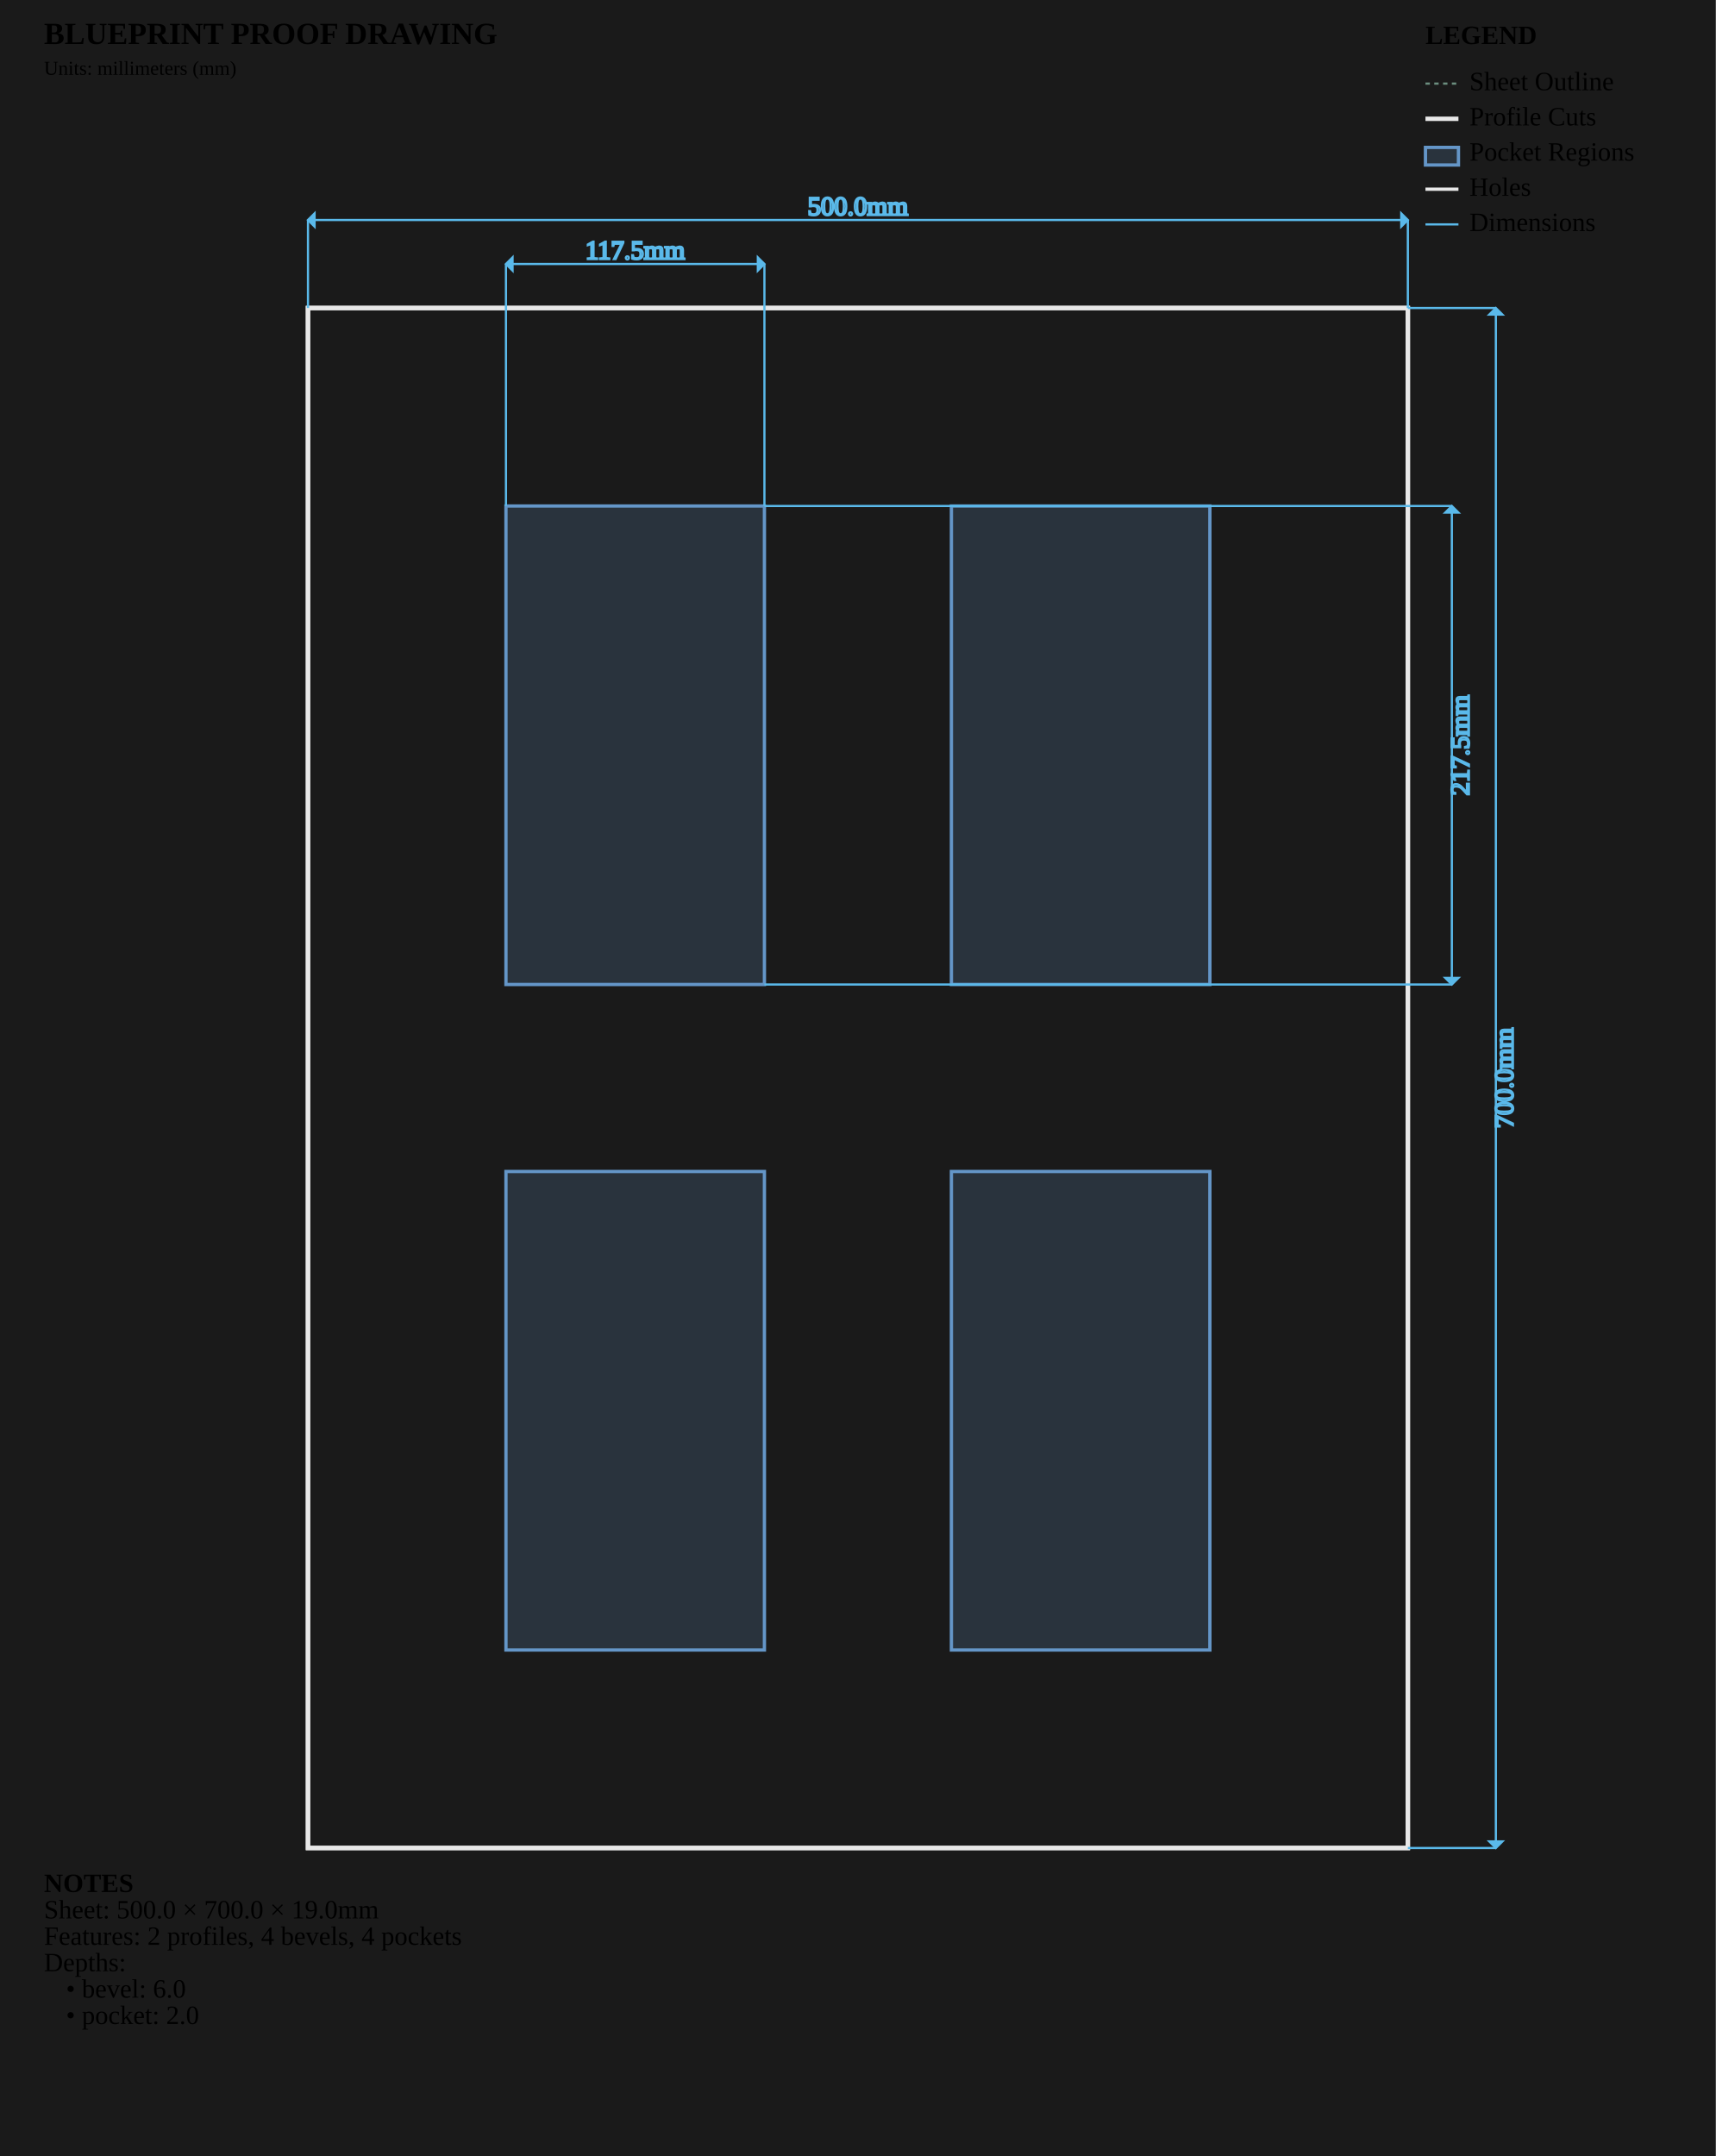
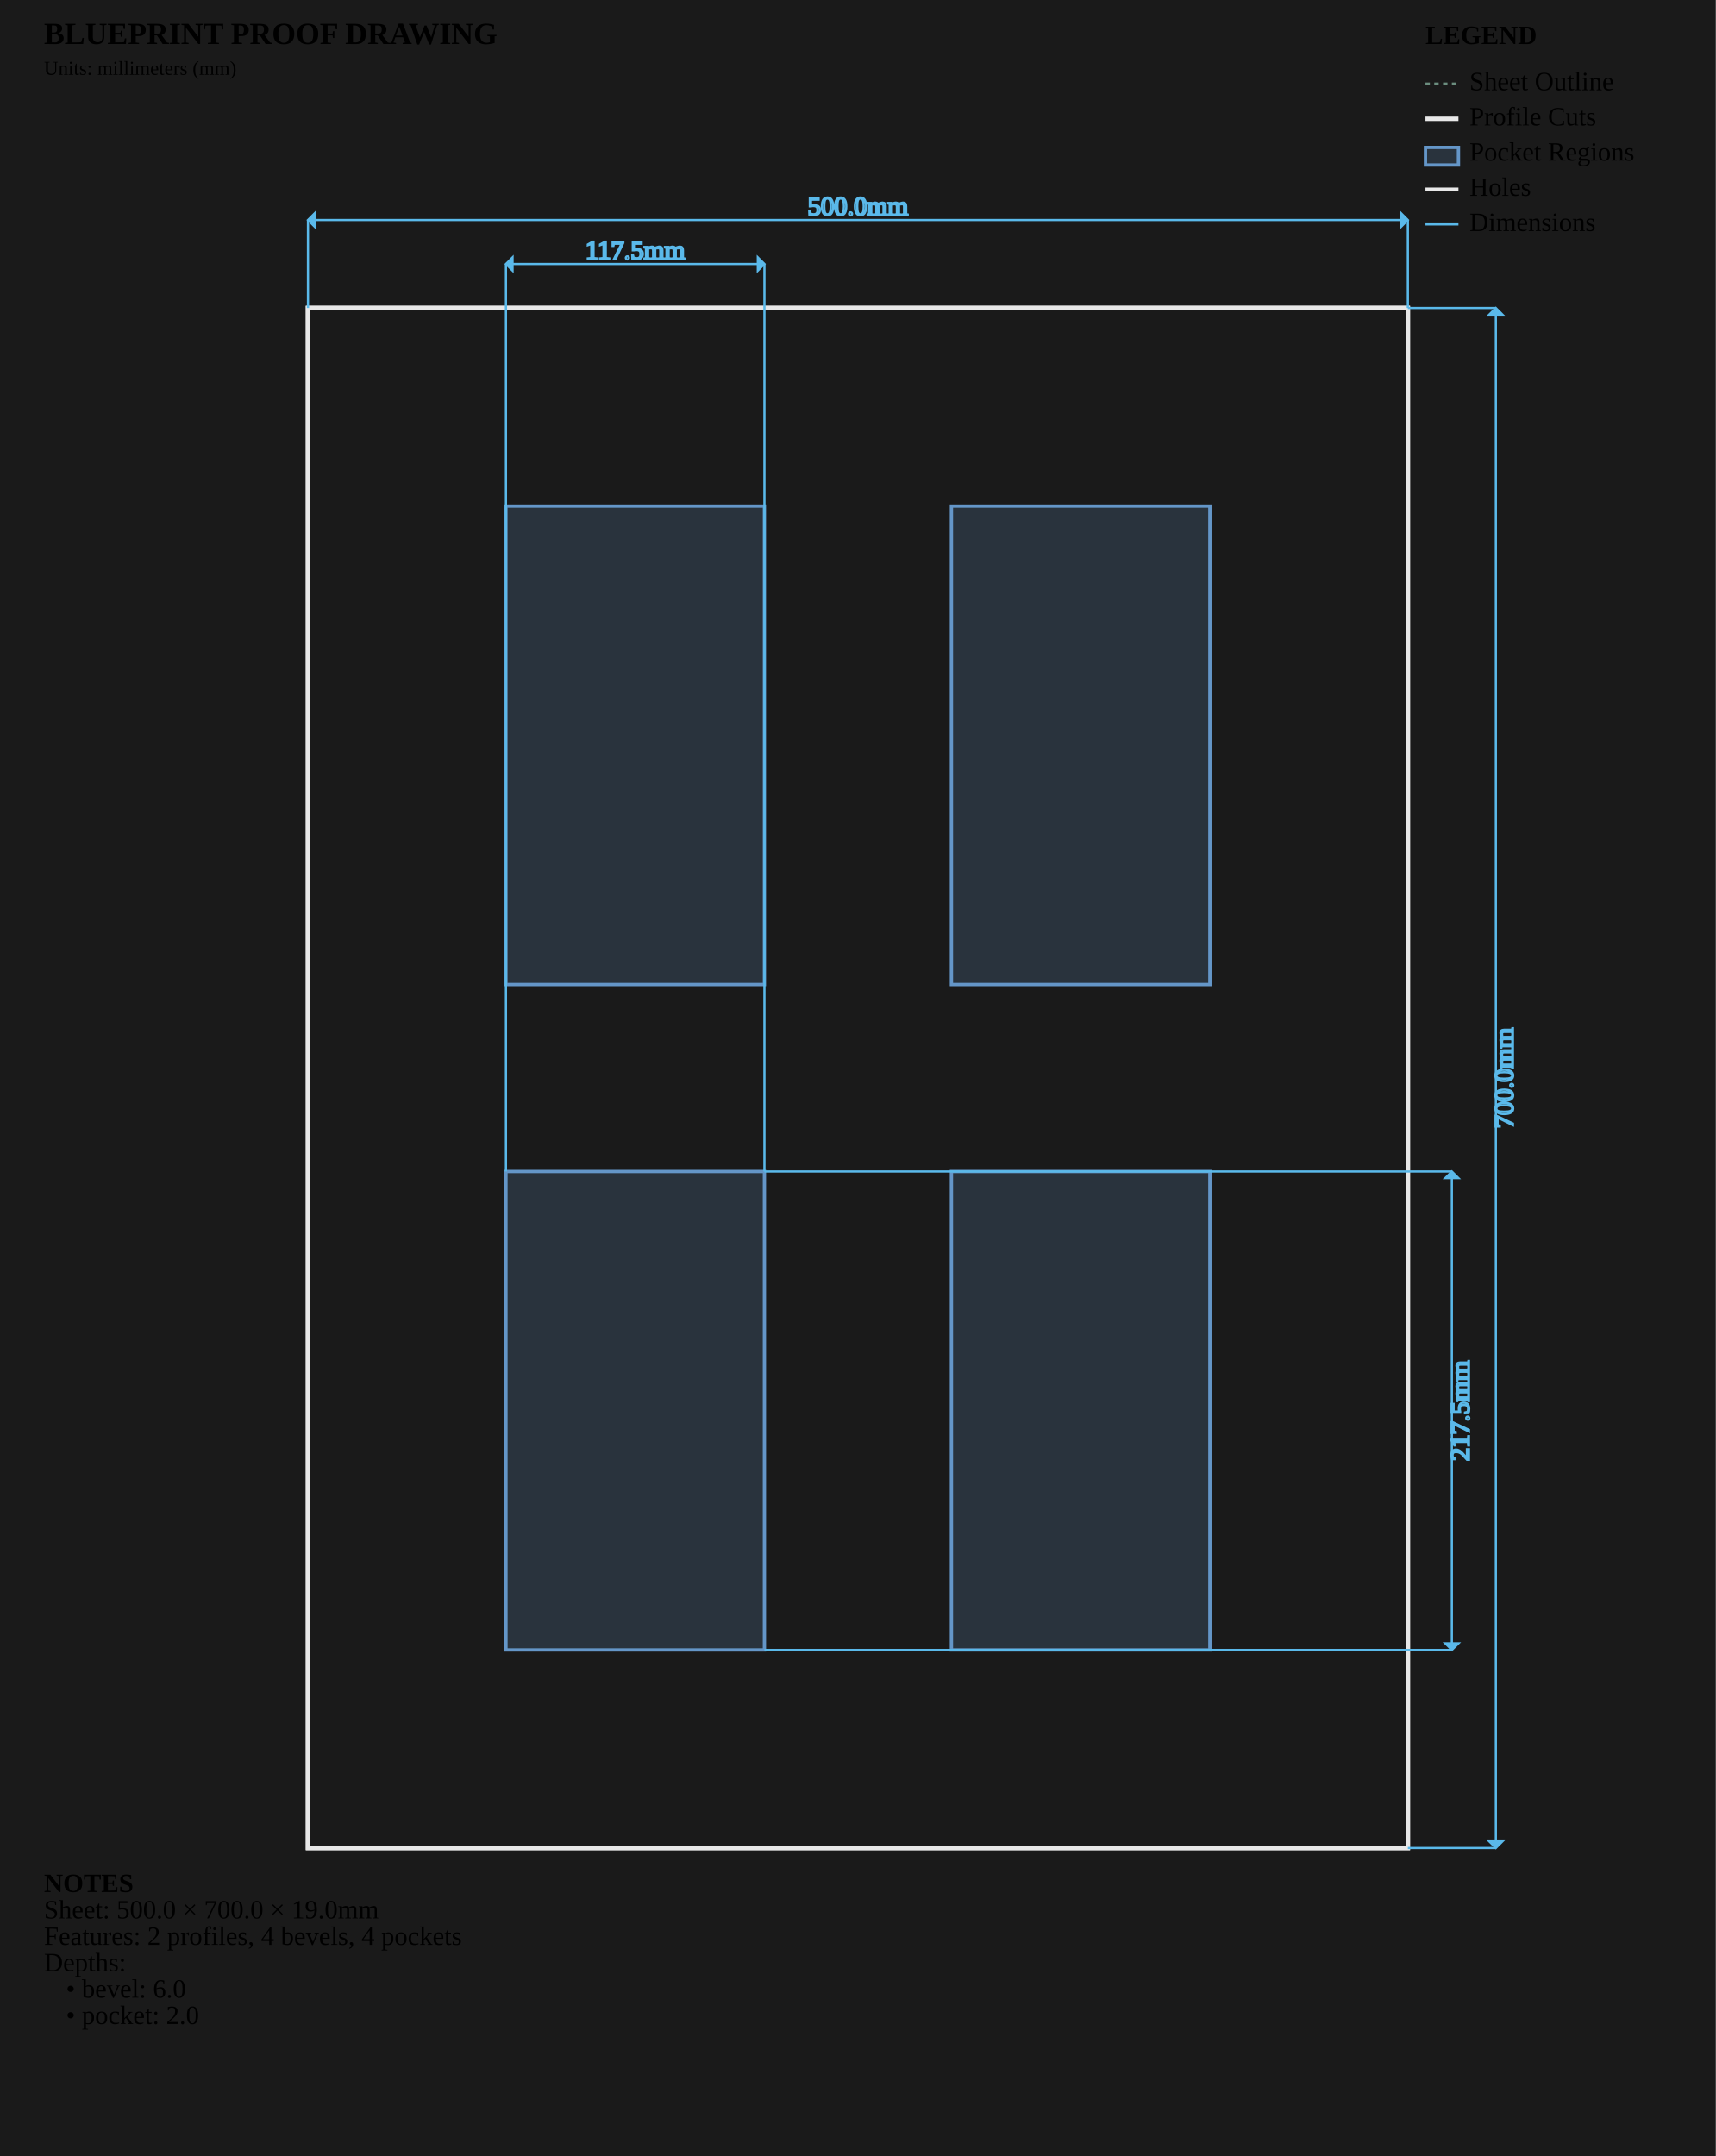
<svg xmlns="http://www.w3.org/2000/svg" viewBox="0 0 780.0 980.0" width="780.0mm" height="980.0mm">
  <style>
        .sheet-outline { stroke: #6b8e7f; stroke-width: 1; fill: none; stroke-dasharray: 2,2; }
        .profile-cuts { stroke: #e8e8e8; stroke-width: 2; fill: none; }
        .pocket-regions { stroke: #6496c8; stroke-width: 1.5; fill: #6496c8; fill-opacity: 0.2; }
        .holes { stroke: #e8e8e8; stroke-width: 1.5; fill: none; }
        .engrave-paths { stroke: #888888; stroke-width: 1; fill: none; stroke-dasharray: 4,4; }
        .construction { stroke: #6b8e7f; stroke-width: 0.5; fill: none; stroke-dasharray: 2,2; }
        .dimensions { stroke: #5ab9ea; stroke-width: 1; fill: none; }
        .dimension-text { fill:
        .gap-dimensions { stroke: #ff9500; stroke-width: 1; fill: none; }
        .gap-text { fill:
        .notes { fill: #cccccc; font-family: monospace; font-size: 10px; }
        .legend { fill: #cccccc; font-family: monospace; font-size: 10px; }
        .part-label { fill: #ffcc00; font-family: monospace; font-size: 8px; font-weight: bold; }
    </style>
  <rect x="0" y="0" width="780.0" height="980.0" fill="#1a1a1a" />
  <g id="SHEET_OUTLINE" class="sheet-outline">
    <rect x="140" y="140" width="500.0" height="700.0" />
  </g>
  <g id="PROFILE_CUTS" class="profile-cuts">
    <rect x="140.0" y="140.0" width="500.0" height="700.0" />
    <rect x="140.0" y="140.0" width="500.0" height="700.0" />
  </g>
  <g id="POCKET_REGIONS" class="pocket-regions">
-     <path d="M 230.000 230.000 L 347.500 230.000 L 347.500 447.500 L 230.000 447.500 Z" fill-rule="evenodd" />
-     <path d="M 432.500 230.000 L 550.000 230.000 L 550.000 447.500 L 432.500 447.500 Z" fill-rule="evenodd" />
-     <path d="M 230.000 532.500 L 347.500 532.500 L 347.500 750.000 L 230.000 750.000 Z" fill-rule="evenodd" />
-     <path d="M 432.500 532.500 L 550.000 532.500 L 550.000 750.000 L 432.500 750.000 Z" fill-rule="evenodd" />
+     <path d="M 230.000 750.000 L 347.500 750.000 L 347.500 532.500 L 230.000 532.500 Z" fill-rule="evenodd" />
+     <path d="M 432.500 750.000 L 550.000 750.000 L 550.000 532.500 L 432.500 532.500 Z" fill-rule="evenodd" />
+     <path d="M 230.000 447.500 L 347.500 447.500 L 347.500 230.000 L 230.000 230.000 Z" fill-rule="evenodd" />
+     <path d="M 432.500 447.500 L 550.000 447.500 L 550.000 230.000 L 432.500 230.000 Z" fill-rule="evenodd" />
  </g>
  <g id="ENGRAVE_PATHS" class="engrave-paths" />
  <g id="HOLES" class="holes" />
  <g id="LABELS" class="labels" />
  <g id="CONSTRUCTION" class="construction" />
  <g id="DIMENSIONS" class="dimensions">
-     <line x1="230.0" y1="230.0" x2="230.0" y2="120.0" stroke="#5ab9ea" stroke-width="1" />
-     <line x1="347.5" y1="230.0" x2="347.5" y2="120.0" stroke="#5ab9ea" stroke-width="1" />
+     <line x1="230.0" y1="532.5" x2="230.0" y2="120.0" stroke="#5ab9ea" stroke-width="1" />
+     <line x1="347.5" y1="532.5" x2="347.5" y2="120.0" stroke="#5ab9ea" stroke-width="1" />
    <line x1="230.0" y1="120.0" x2="347.5" y2="120.0" stroke="#5ab9ea" stroke-width="1" />
    <polygon points="230.0,120.0 233.0,117.0 233.0,123.0" fill="#5ab9ea" />
    <polygon points="347.5,120.0 344.5,117.0 344.5,123.0" fill="#5ab9ea" />
    <text x="288.75" y="115.0" class="dimension-text" text-anchor="middle" dominant-baseline="middle">117.5mm</text>
-     <line x1="347.5" y1="230.0" x2="660.0" y2="230.0" stroke="#5ab9ea" stroke-width="1" />
-     <line x1="347.5" y1="447.5" x2="660.0" y2="447.5" stroke="#5ab9ea" stroke-width="1" />
-     <line x1="660.0" y1="230.0" x2="660.0" y2="447.5" stroke="#5ab9ea" stroke-width="1" />
-     <polygon points="660.0,230.0 657.0,233.0 663.0,233.0" fill="#5ab9ea" />
-     <polygon points="660.0,447.5 657.0,444.5 663.0,444.5" fill="#5ab9ea" />
-     <text x="665.0" y="338.75" class="dimension-text" text-anchor="middle" dominant-baseline="middle" transform="rotate(-90 665.0 338.75)">217.5mm</text>
+     <line x1="347.5" y1="532.5" x2="660.0" y2="532.5" stroke="#5ab9ea" stroke-width="1" />
+     <line x1="347.5" y1="750.0" x2="660.0" y2="750.0" stroke="#5ab9ea" stroke-width="1" />
+     <line x1="660.0" y1="532.5" x2="660.0" y2="750.0" stroke="#5ab9ea" stroke-width="1" />
+     <polygon points="660.0,532.5 657.0,535.5 663.0,535.5" fill="#5ab9ea" />
+     <polygon points="660.0,750.0 657.0,747.0 663.0,747.0" fill="#5ab9ea" />
+     <text x="665.0" y="641.25" class="dimension-text" text-anchor="middle" dominant-baseline="middle" transform="rotate(-90 665.0 641.25)">217.5mm</text>
    <line x1="140.0" y1="140.0" x2="140.0" y2="100.0" stroke="#5ab9ea" stroke-width="1" />
    <line x1="640.0" y1="140.0" x2="640.0" y2="100.0" stroke="#5ab9ea" stroke-width="1" />
    <line x1="140.0" y1="100.0" x2="640.0" y2="100.0" stroke="#5ab9ea" stroke-width="1" />
    <polygon points="140.0,100.0 143.0,97.0 143.0,103.0" fill="#5ab9ea" />
    <polygon points="640.0,100.0 637.0,97.0 637.0,103.0" fill="#5ab9ea" />
    <text x="390.0" y="95.0" class="dimension-text" text-anchor="middle" dominant-baseline="middle">500.0mm</text>
    <line x1="640.0" y1="140.0" x2="680.0" y2="140.0" stroke="#5ab9ea" stroke-width="1" />
    <line x1="640.0" y1="840.0" x2="680.0" y2="840.0" stroke="#5ab9ea" stroke-width="1" />
    <line x1="680.0" y1="140.0" x2="680.0" y2="840.0" stroke="#5ab9ea" stroke-width="1" />
    <polygon points="680.0,140.0 677.0,143.0 683.0,143.0" fill="#5ab9ea" />
    <polygon points="680.0,840.0 677.0,837.0 683.0,837.0" fill="#5ab9ea" />
    <text x="685.0" y="490.0" class="dimension-text" text-anchor="middle" dominant-baseline="middle" transform="rotate(-90 685.0 490.0)">700.0mm</text>
  </g>
  <g id="NOTES" class="notes">
    <text x="20" y="860.0" class="notes" font-weight="bold">NOTES</text>
    <text x="20" y="872.0" class="notes">Sheet: 500.0 × 700.0 × 19.0mm</text>
    <text x="20" y="884.0" class="notes">Features: 2 profiles, 4 bevels, 4 pockets</text>
    <text x="20" y="896.0" class="notes">Depths:</text>
    <text x="30" y="908.0" class="notes">• bevel: 6.0</text>
    <text x="30" y="920.0" class="notes">• pocket: 2.0</text>
  </g>
  <g id="TITLE_BLOCK" class="title-block">
    <text x="20" y="20" class="notes" font-weight="bold" font-size="14px">BLUEPRINT PROOF DRAWING</text>
    <text x="20" y="34" class="notes" font-size="9px">Units: millimeters (mm)</text>
  </g>
  <g id="LEGEND" class="legend">
    <text x="648.0" y="20" class="legend" font-weight="bold">LEGEND</text>
    <line x1="648.0" y1="38" x2="663.0" y2="38" stroke="#6b8e7f" stroke-width="1" stroke-dasharray="2,2" />
    <text x="668.0" y="41" class="legend">Sheet Outline</text>
    <line x1="648.0" y1="54" x2="663.0" y2="54" stroke="#e8e8e8" stroke-width="2" />
    <text x="668.0" y="57" class="legend">Profile Cuts</text>
    <rect x="648.0" y="67" width="15.0" height="8" stroke="#6496c8" stroke-width="1.5" fill="#6496c8" fill-opacity="0.2" />
    <text x="668.0" y="73" class="legend">Pocket Regions</text>
    <line x1="648.0" y1="86" x2="663.0" y2="86" stroke="#e8e8e8" stroke-width="1.5" />
    <text x="668.0" y="89" class="legend">Holes</text>
    <line x1="648.0" y1="102" x2="663.0" y2="102" stroke="#5ab9ea" stroke-width="1" />
    <text x="668.0" y="105" class="legend">Dimensions</text>
  </g>
</svg>
